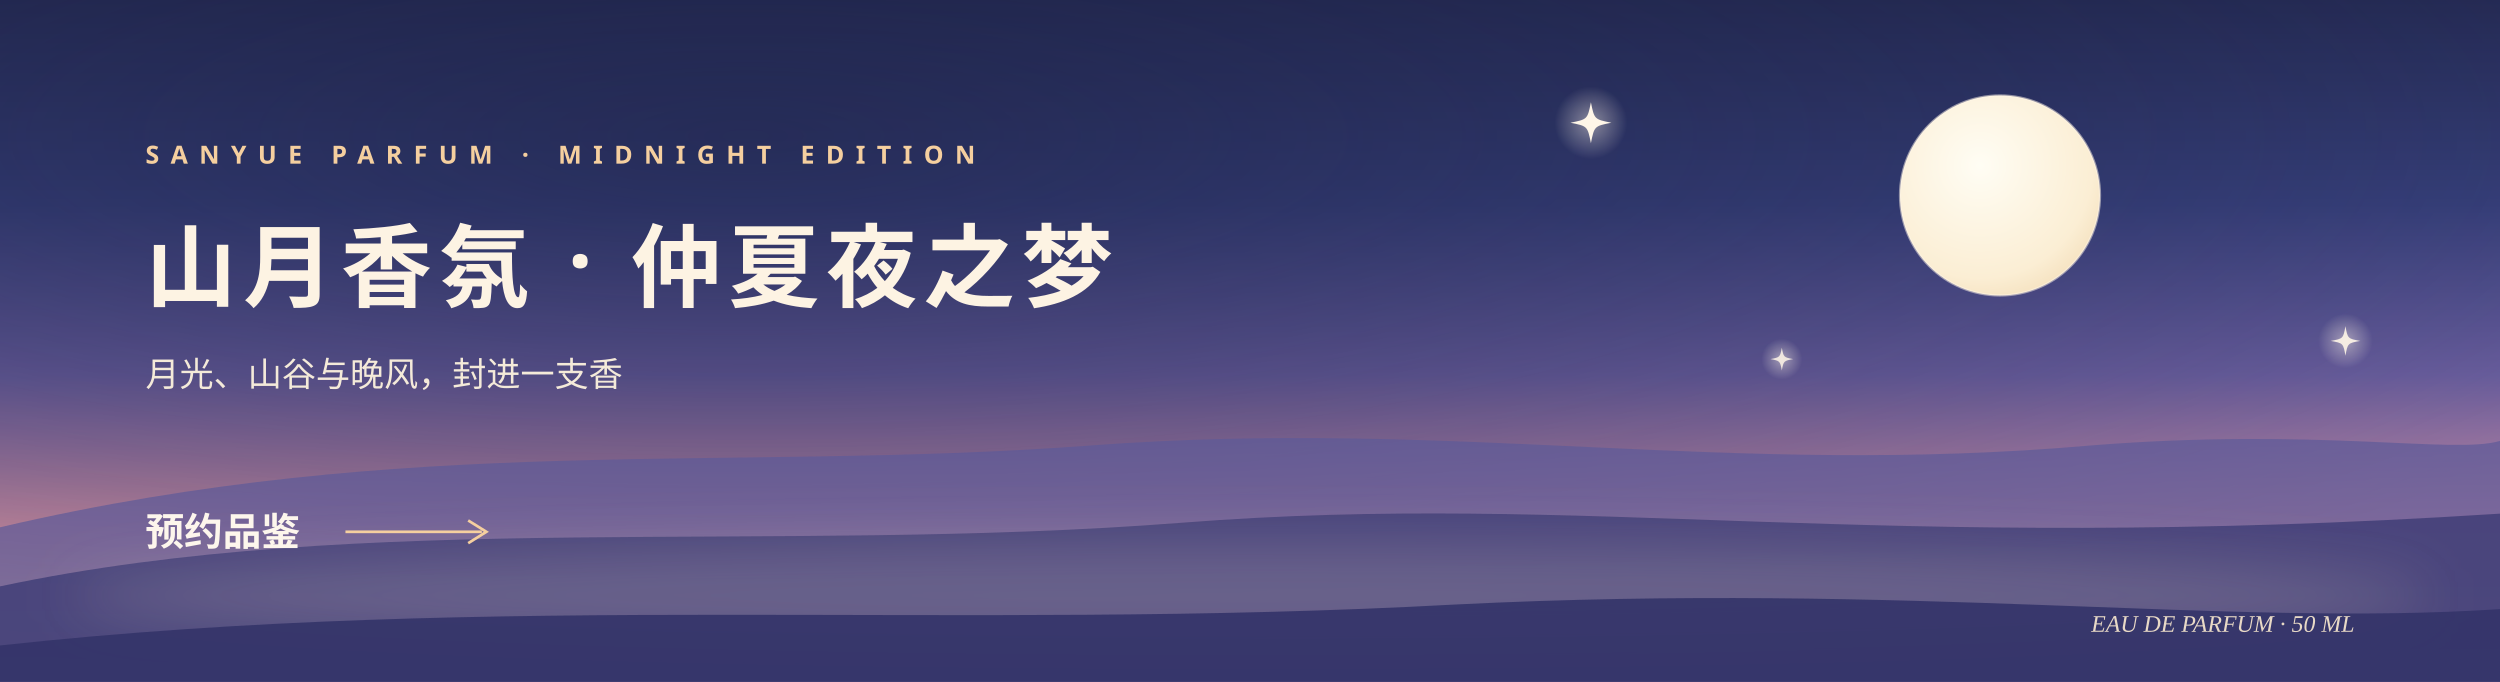
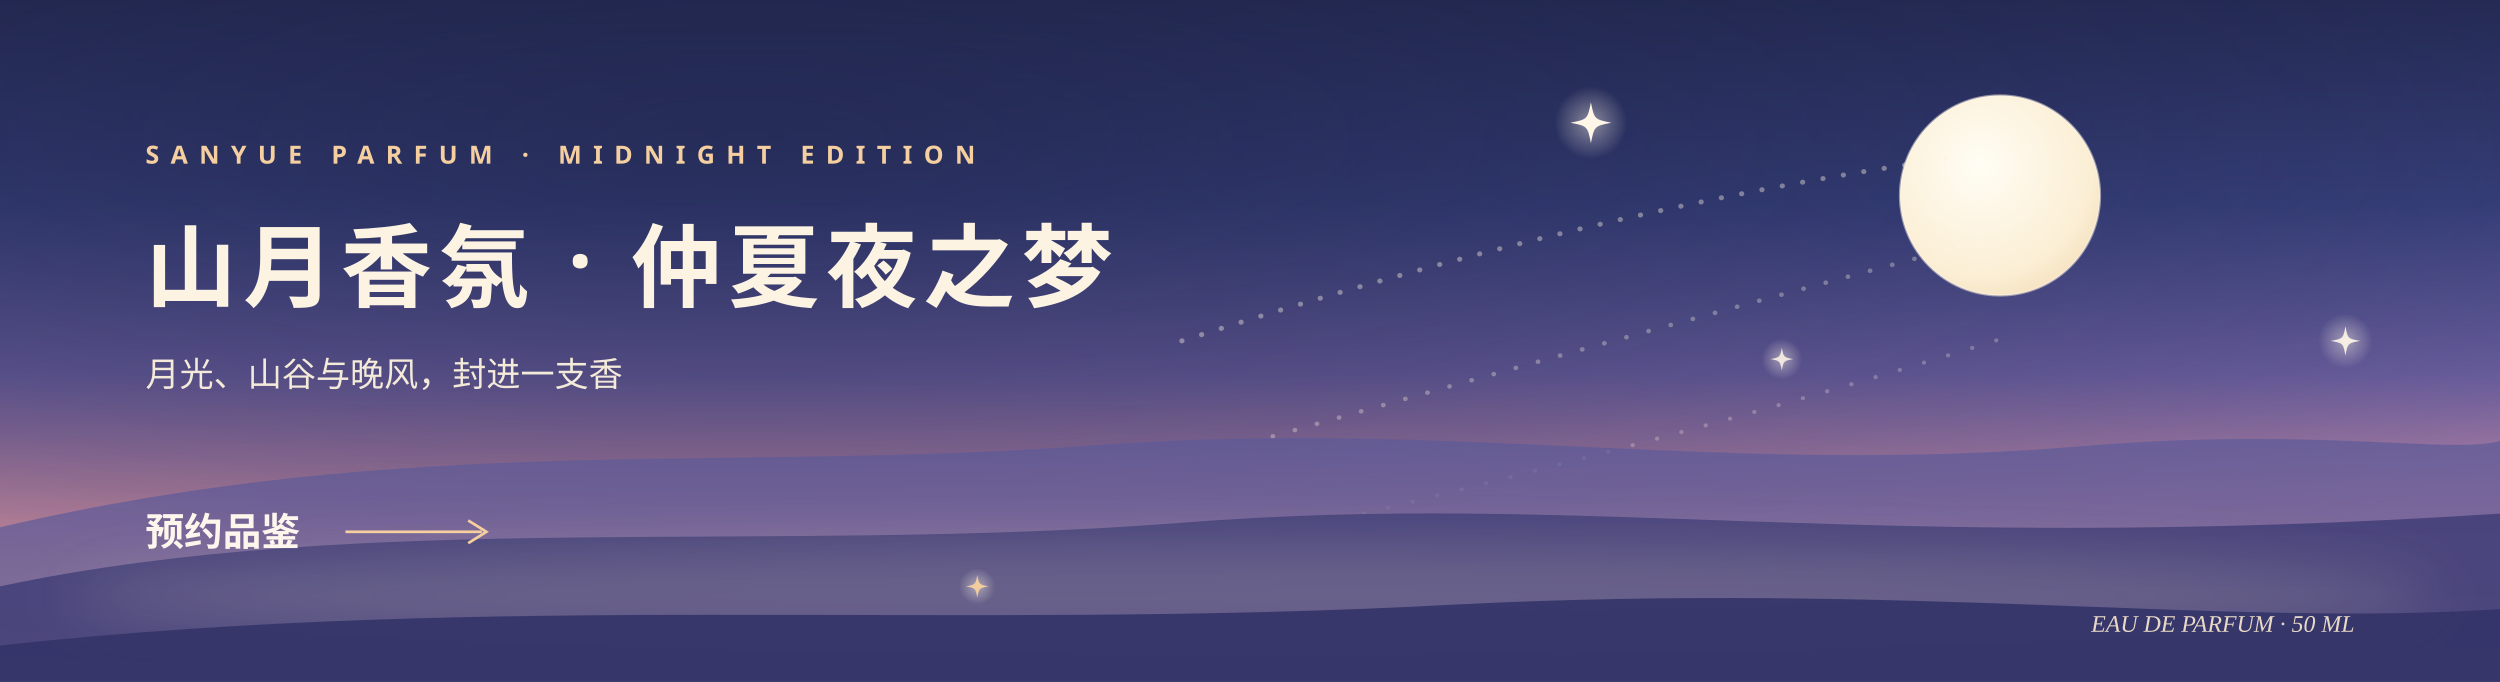
<svg xmlns="http://www.w3.org/2000/svg" viewBox="0 0 1100 300" width="1100" height="300" role="img" aria-labelledby="gbT gbD">
  <defs>
    <linearGradient id="gbDusk" x1="0" y1="0" x2="0" y2="1">
      <stop offset="0" stop-color="#252b55" />
      <stop offset="0.3" stop-color="#37407c" />
      <stop offset="0.55" stop-color="#6a5e9e" />
      <stop offset="0.78" stop-color="#c98ba0" />
      <stop offset="1" stop-color="#f4c39a" />
    </linearGradient>
    <radialGradient id="gbMoonBloom" cx="0.5" cy="0.5" r="0.5">
      <stop offset="0" stop-color="#fff6e8" stop-opacity="0.55" />
      <stop offset="0.4" stop-color="#ffe9d2" stop-opacity="0.22" />
      <stop offset="1" stop-color="#ffe9d2" stop-opacity="0" />
    </radialGradient>
    <radialGradient id="gbMoonDisc" cx="0.4" cy="0.35" r="0.75">
      <stop offset="0" stop-color="#fffdf4" />
      <stop offset="0.75" stop-color="#fbeed4" />
      <stop offset="1" stop-color="#f3ddb8" />
    </radialGradient>
    <radialGradient id="gbCornerDeep" cx="0.3" cy="0.2" r="0.85">
      <stop offset="0" stop-color="#1d2246" stop-opacity="0.55" />
      <stop offset="0.55" stop-color="#1d2246" stop-opacity="0.25" />
      <stop offset="1" stop-color="#1d2246" stop-opacity="0" />
    </radialGradient>
    <radialGradient id="gbSparkGlow" cx="0.5" cy="0.5" r="0.5">
      <stop offset="0" stop-color="#fff6e8" stop-opacity="0.45" />
      <stop offset="1" stop-color="#fff6e8" stop-opacity="0" />
    </radialGradient>
    <filter id="gbMist" x="-30%" y="-260%" width="160%" height="620%">
      <feGaussianBlur stdDeviation="12" />
    </filter>
  </defs>
  <rect width="1100" height="300" fill="url(#gbDusk)" />
  <rect width="1100" height="300" fill="url(#gbCornerDeep)" />
  <g data-motif="moonrise" data-motif-message="月光是这支香的序章，山谷是它的产地记忆">
    <circle cx="880" cy="86" r="44" fill="url(#gbMoonDisc)" />
    <circle cx="880" cy="86" r="44" fill="none" stroke="#fff6e8" stroke-opacity="0.5" stroke-width="1" />
    <g fill="#fff6e8">
      <circle cx="700" cy="54" r="16" fill="url(#gbSparkGlow)" />
      <path d="M700 45 C 701.5 52.5 701.5 52.5 709 54 C 701.5 55.5 701.5 55.5 700 63 C 698.5 55.5 698.5 55.5 691 54 C 698.5 52.5 698.5 52.5 700 45 Z" />
      <circle cx="1032" cy="150" r="12" fill="url(#gbSparkGlow)" />
      <path d="M1032 143.5 C 1033 149 1033 149 1038.5 150 C 1033 151 1033 151 1032 156.5 C 1031 151 1031 151 1025.5 150 C 1031 149 1031 149 1032 143.5 Z" fill-opacity="0.9" />
      <circle cx="784" cy="158" r="9" fill="url(#gbSparkGlow)" />
      <path d="M784 153 C 784.8 157.2 784.8 157.2 789 158 C 784.8 158.8 784.8 158.8 784 163 C 783.2 158.8 783.2 158.8 779 158 C 783.2 157.2 783.2 157.2 784 153 Z" fill-opacity="0.85" />
    </g>
  </g>
+   <g data-motif="scent-notes" data-motif-message="前中后调化作三段星轨，汇入月亮">
+     <g fill="none" stroke="#fdf3e3" stroke-linecap="round">
+       <path d="M 520 150 Q 700 92 856 70" stroke-width="2.2" stroke-opacity="0.4" stroke-dasharray="0.1 9" />
+       <path d="M 560 192 Q 736 142 872 106" stroke-width="2" stroke-opacity="0.32" stroke-dasharray="0.1 10" />
+       <path d="M 600 226 Q 764 186 884 148" stroke-width="1.8" stroke-opacity="0.26" stroke-dasharray="0.1 11" />
+     </g>
+   </g>
  <path d="M0 232 C 180 190 320 208 480 196 C 640 184 760 210 920 196 C 1020 188 1080 200 1100 194 L 1100 300 L 0 300 Z" fill="#5d5a99" fill-opacity="0.7" />
  <path d="M0 258 C 160 224 340 244 520 230 C 700 216 820 244 1100 226 L 1100 300 L 0 300 Z" fill="#413f77" fill-opacity="0.85" />
  <ellipse cx="550" cy="262" rx="520" ry="24" fill="#f6e3d2" fill-opacity="0.18" filter="url(#gbMist)" />
  <path d="M0 284 C 220 260 420 278 640 266 C 840 256 980 276 1100 268 L 1100 300 L 0 300 Z" fill="#34346a" fill-opacity="0.92" />
+   <circle cx="430" cy="258" r="8" fill="url(#gbSparkGlow)" />
+   <path d="M430 253 C 430.8 257.2 430.8 257.2 435 258 C 430.8 258.8 430.8 258.8 430 263 C 429.2 258.8 429.2 258.8 425 258 C 429.2 257.2 429.2 257.2 430 253 Z" fill="#f5cf9f" fill-opacity="0.95" />
  <text x="64" y="72" font-family="PingFang SC, Microsoft YaHei, Noto Sans SC, sans-serif" font-size="11" font-weight="600" fill="#f5cf9f" letter-spacing="5">SANYUE PARFUM · MIDNIGHT EDITION</text>
  <text x="64" y="132" data-role="banner-title" font-family="Songti SC, STSong, SimSun, Noto Serif SC, serif" font-size="40" font-weight="700" fill="#fdf3e3" letter-spacing="3">山月香氛 · 仲夏夜之梦</text>
  <text x="64" y="170" font-family="PingFang SC, Microsoft YaHei, Noto Sans SC, sans-serif" font-size="15" fill="#f4ead9">月光、山谷与晚风，封进一支香</text>
  <g data-role="cta">
    <text x="64" y="240" font-family="Songti SC, STSong, SimSun, Noto Serif SC, serif" font-size="17" font-weight="600" fill="#fdf6ec">预约品鉴</text>
    <line x1="152" y1="234" x2="212" y2="234" stroke="#f5cf9f" stroke-width="1.2" />
    <path d="M206 229 l 8 5 l -8 5" fill="none" stroke="#f5cf9f" stroke-width="1.2" />
  </g>
  <text x="1036" y="278" text-anchor="end" font-family="Georgia, Times New Roman, serif" font-size="10.5" font-style="italic" fill="#e8d9c6">EAU DE PARFUM · 50 ML</text>
</svg>
